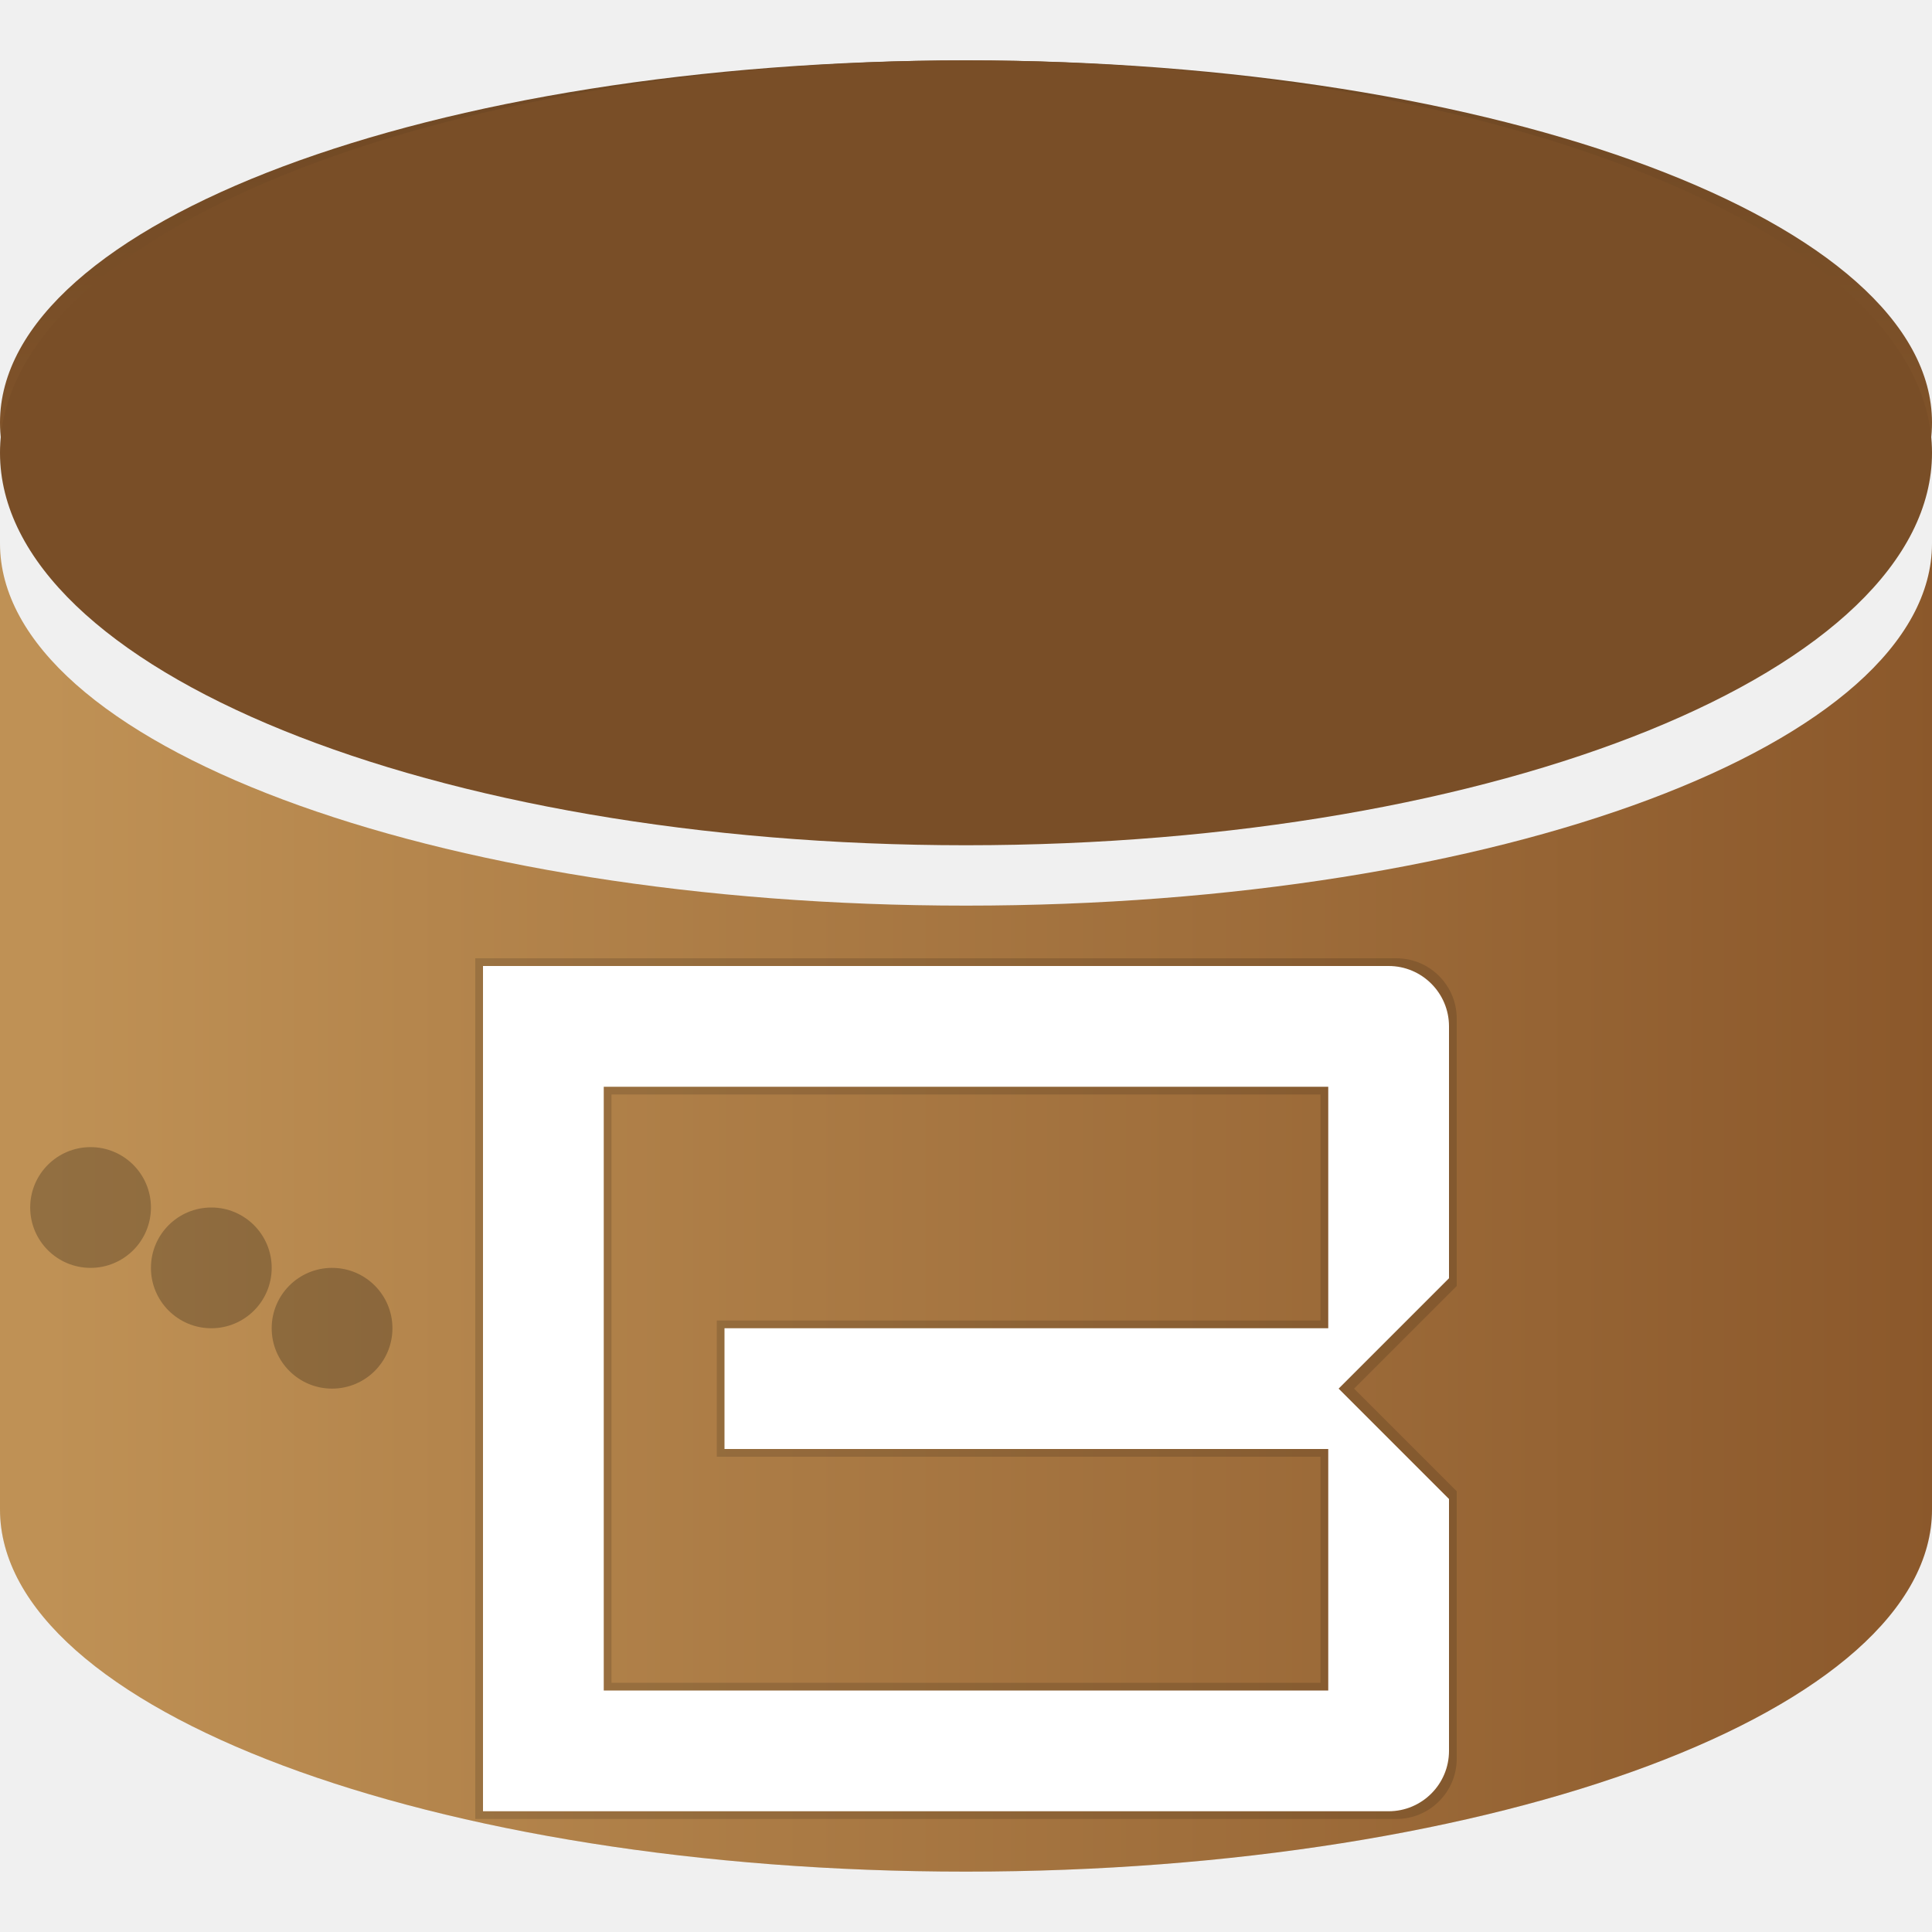
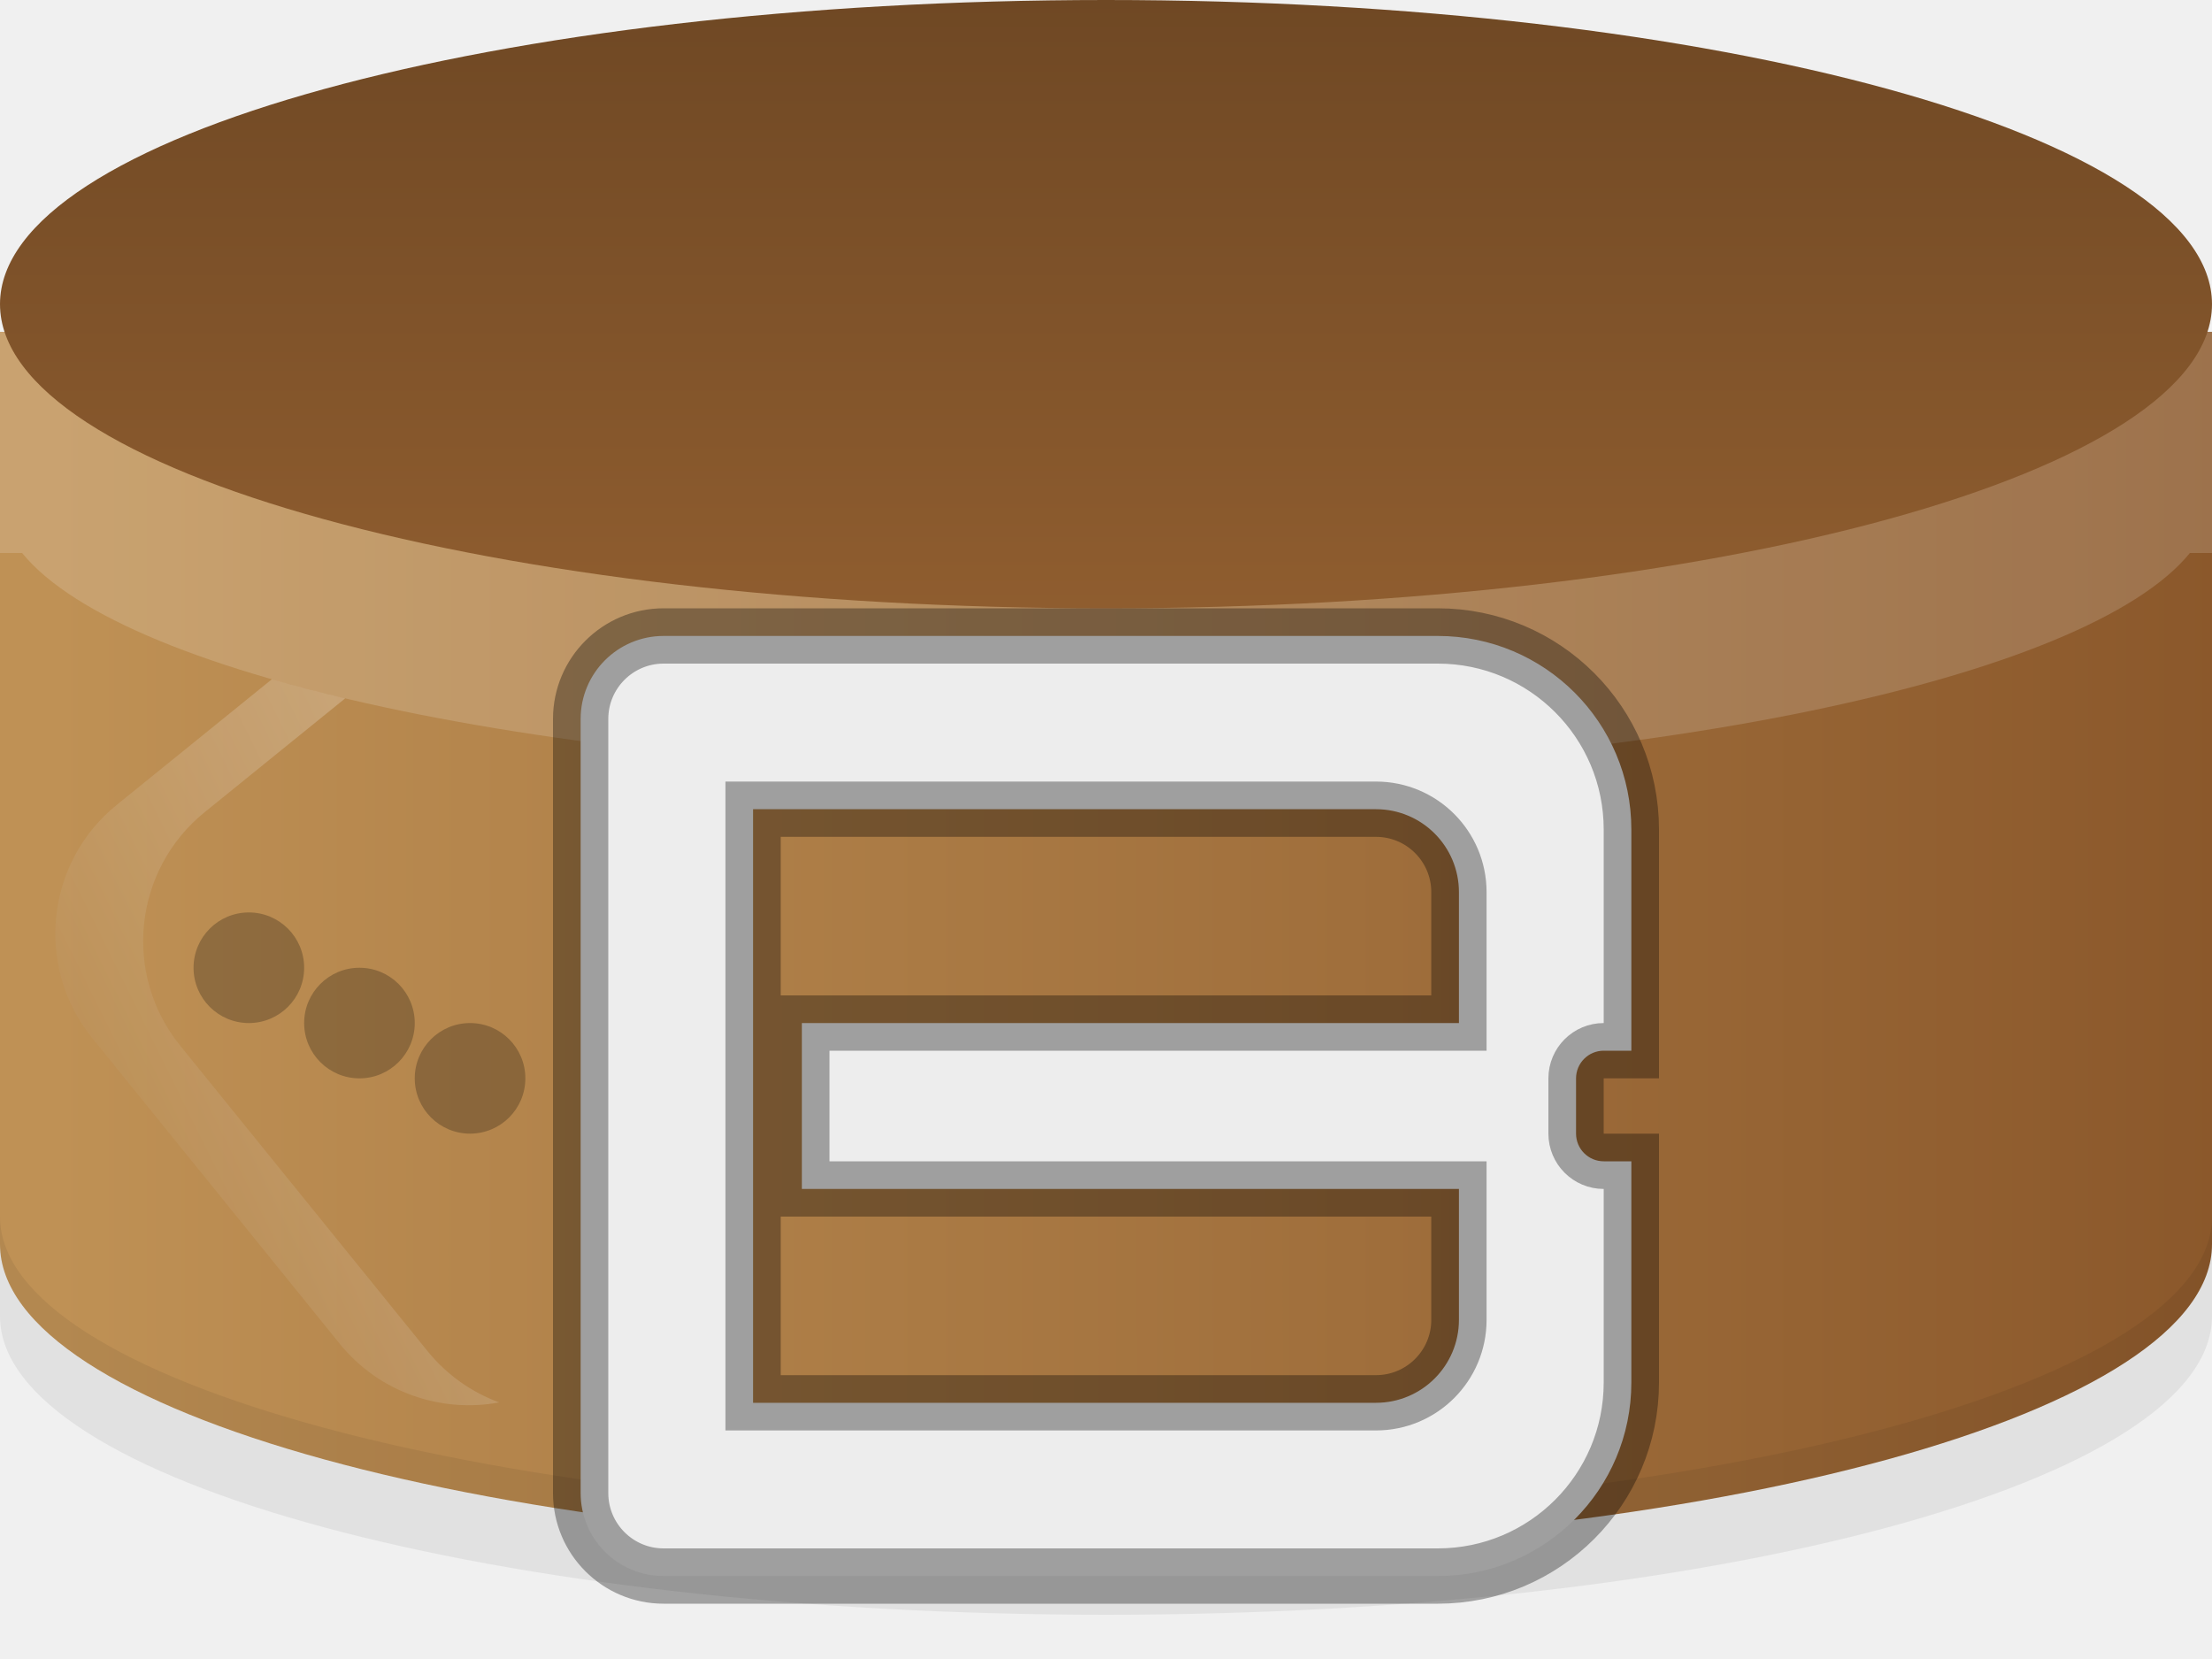
- <svg xmlns="http://www.w3.org/2000/svg" xmlns:xlink="http://www.w3.org/1999/xlink" width="32px" height="32px" viewBox="0 0 32 32" version="1.1">
+ <svg xmlns="http://www.w3.org/2000/svg" width="40px" height="30px" viewBox="0 0 40 30" version="1.1">
  <defs>
-     <linearGradient x1="50%" y1="0%" x2="50%" y2="100%" id="linearGradient-1">
+     <linearGradient x1="2.734%" y1="39.021%" x2="100%" y2="39.021%" id="linearGradient-1">
+       <stop stop-color="#BF9155" offset="0%" />
+       <stop stop-color="#8B582B" offset="100%" />
+     </linearGradient>
+     <linearGradient x1="88.857%" y1="18.534%" x2="11.143%" y2="81.466%" id="linearGradient-2">
+       <stop stop-color="#FFFFFF" offset="0%" />
+       <stop stop-color="#B0854D" offset="100%" />
+     </linearGradient>
+     <linearGradient x1="50%" y1="0%" x2="50%" y2="100%" id="linearGradient-3">
      <stop stop-color="#6F4824" offset="0%" />
      <stop stop-color="#8F5D2F" offset="100%" />
    </linearGradient>
-     <linearGradient x1="2.734%" y1="39.021%" x2="100%" y2="39.021%" id="linearGradient-2">
-       <stop stop-color="#BF9155" offset="0%" />
-       <stop stop-color="#8B582B" offset="100%" />
-     </linearGradient>
-     <path d="M24,21.172 L22.172,23 L24,24.828 L24,29 C24,29.552 23.552,30 23,30 L9.5,30 L8,30 L8,28.5 L8,17.5 L8,16 L9.5,16 L23,16 C23.552,16 24,16.448 24,17 L24,21.172 Z M10,18 L10,28 L22,28 L22,18 L10,18 Z M12,22 L22,22 L22,24 L12,24 L12,22 Z" id="path-3" />
-     <filter x="-9.4%" y="-10.7%" width="118.8%" height="121.4%" filterUnits="objectBoundingBox" id="filter-4">
-       <feMorphology radius="0.5" operator="dilate" in="SourceAlpha" result="shadowSpreadOuter1" />
-       <feOffset dx="0" dy="0" in="shadowSpreadOuter1" result="shadowOffsetOuter1" />
-       <feColorMatrix values="0 0 0 0 0   0 0 0 0 0   0 0 0 0 0  0 0 0 0.138 0" type="matrix" in="shadowOffsetOuter1" />
-     </filter>
  </defs>
  <g id="Page-1" stroke="none" stroke-width="1" fill="none" fill-rule="evenodd">
-     <g id="Artboard-3">
-       <ellipse id="Oval" fill="url(#linearGradient-1)" cx="16" cy="7" rx="16" ry="6" />
-       <path d="M0.91,21 L0,21 L0,25 C0,28.314 7.163,31 16,31 C24.837,31 32,28.314 32,25 L32,21 L31.09,21 C31.679,21.626 32,22.299 32,23 C32,26.314 24.837,29 16,29 C7.163,29 0,26.314 0,23 C0,22.299 0.321,21.626 0.91,21 Z" id="Combined-Shape" fill="#000000" opacity="0.066" />
-       <rect id="Rectangle-15" fill="#644222" x="22" y="21" width="2" height="2" />
-       <path d="M32,8 L32,25 C32,28.314 24.837,31 16,31 C7.163,31 0,28.314 0,25 L0,9 L-6.66133815e-15,9 C0,12.314 7.163,15 16,15 C24.837,15 32,12.314 32,9 L32,8 Z" id="Combined-Shape" fill="url(#linearGradient-2)" />
-       <ellipse id="Oval" fill="#794E27" cx="16" cy="7.5" rx="16" ry="6.5" />
-       <g id="Combined-Shape">
-         <use fill="black" fill-opacity="1" filter="url(#filter-4)" xlink:href="#path-3" />
-         <use fill="#FFFFFF" fill-rule="evenodd" xlink:href="#path-3" />
+     <g id="bucklescript" transform="translate(-4, -9)">
+       <g transform="translate(4, 9)">
+         <path d="M40,22.5 C40,25.538 31.046,28 20,28 C8.954,28 0,25.538 0,22.5 L0,6 L40,6 L40,22.5 Z" id="Combined-Shape" fill="url(#linearGradient-1)" />
+         <path d="M4.916,12.283 C5.336,12.404 5.779,12.519 6.242,12.629 L3.701,14.687 C2.413,15.73 2.215,17.619 3.257,18.907 L7.732,24.433 C8.086,24.869 8.536,25.18 9.027,25.36 C7.98,25.556 6.861,25.185 6.143,24.299 L1.669,18.773 C0.626,17.486 0.825,15.596 2.112,14.554 L4.916,12.283 Z" id="Combined-Shape" fill="url(#linearGradient-2)" opacity="0.247" />
+         <path d="M0,5 C0,7.761 8.954,10 20,10 C31.046,10 40,7.761 40,5 L40,10 L39.6,10 C37.747,12.282 29.676,14 20,14 C10.324,14 2.253,12.282 0.4,10 L0,10 L0,5 Z" id="Combined-Shape-Copy-2" fill="#FFFFFF" opacity="0.16" />
+         <ellipse id="Oval" fill="url(#linearGradient-3)" cx="20" cy="5.5" rx="20" ry="5.5" />
+         <path d="M0,22 C0,24.982 8.954,27.4 20,27.4 C31.046,27.4 40,24.982 40,22 L40,23.8 C40,26.782 31.046,29.2 20,29.2 C8.954,29.2 0,26.782 0,23.8 L0,22 Z" id="Combined-Shape" fill="#000000" opacity="0.066" />
+         <ellipse id="Oval-5" fill-opacity="0.237" fill="#000000" cx="8.5" cy="19.5" rx="1" ry="1" />
+         <ellipse id="Oval-5" fill-opacity="0.237" fill="#000000" cx="6.5" cy="18.5" rx="1" ry="1" />
+         <ellipse id="Oval-5" fill-opacity="0.237" fill="#000000" cx="4.5" cy="17.5" rx="1" ry="1" />
+         <path d="M29,19 C28.724,19 28.5,19.224 28.5,19.5 L28.5,20.5 C28.5,20.776 28.724,21 29,21 L29.5,21 L29.5,25 C29.5,26.933 27.933,28.5 26,28.5 L12,28.5 C11.172,28.5 10.5,27.828 10.5,27 L10.5,13 C10.5,12.172 11.172,11.5 12,11.5 L26,11.5 C27.933,11.5 29.5,13.067 29.5,15 L29.5,19 L29,19 Z M26.382,18.5 L26.382,16.133 C26.382,15.305 25.711,14.633 24.882,14.633 L13.618,14.633 L13.618,25.367 L24.882,25.367 C25.711,25.367 26.382,24.695 26.382,23.867 L26.382,21.5 L14.5,21.5 L14.5,18.5 L26.382,18.5 Z" id="Combined-Shape" stroke-opacity="0.332" stroke="#000000" fill="#EDEDED" />
      </g>
-       <ellipse id="Oval-5" fill-opacity="0.237" fill="#000000" cx="5.5" cy="22" rx="1" ry="1" />
-       <ellipse id="Oval-5" fill-opacity="0.237" fill="#000000" cx="3.5" cy="21" rx="1" ry="1" />
-       <ellipse id="Oval-5" fill-opacity="0.237" fill="#000000" cx="1.5" cy="20" rx="1" ry="1" />
    </g>
  </g>
</svg>
